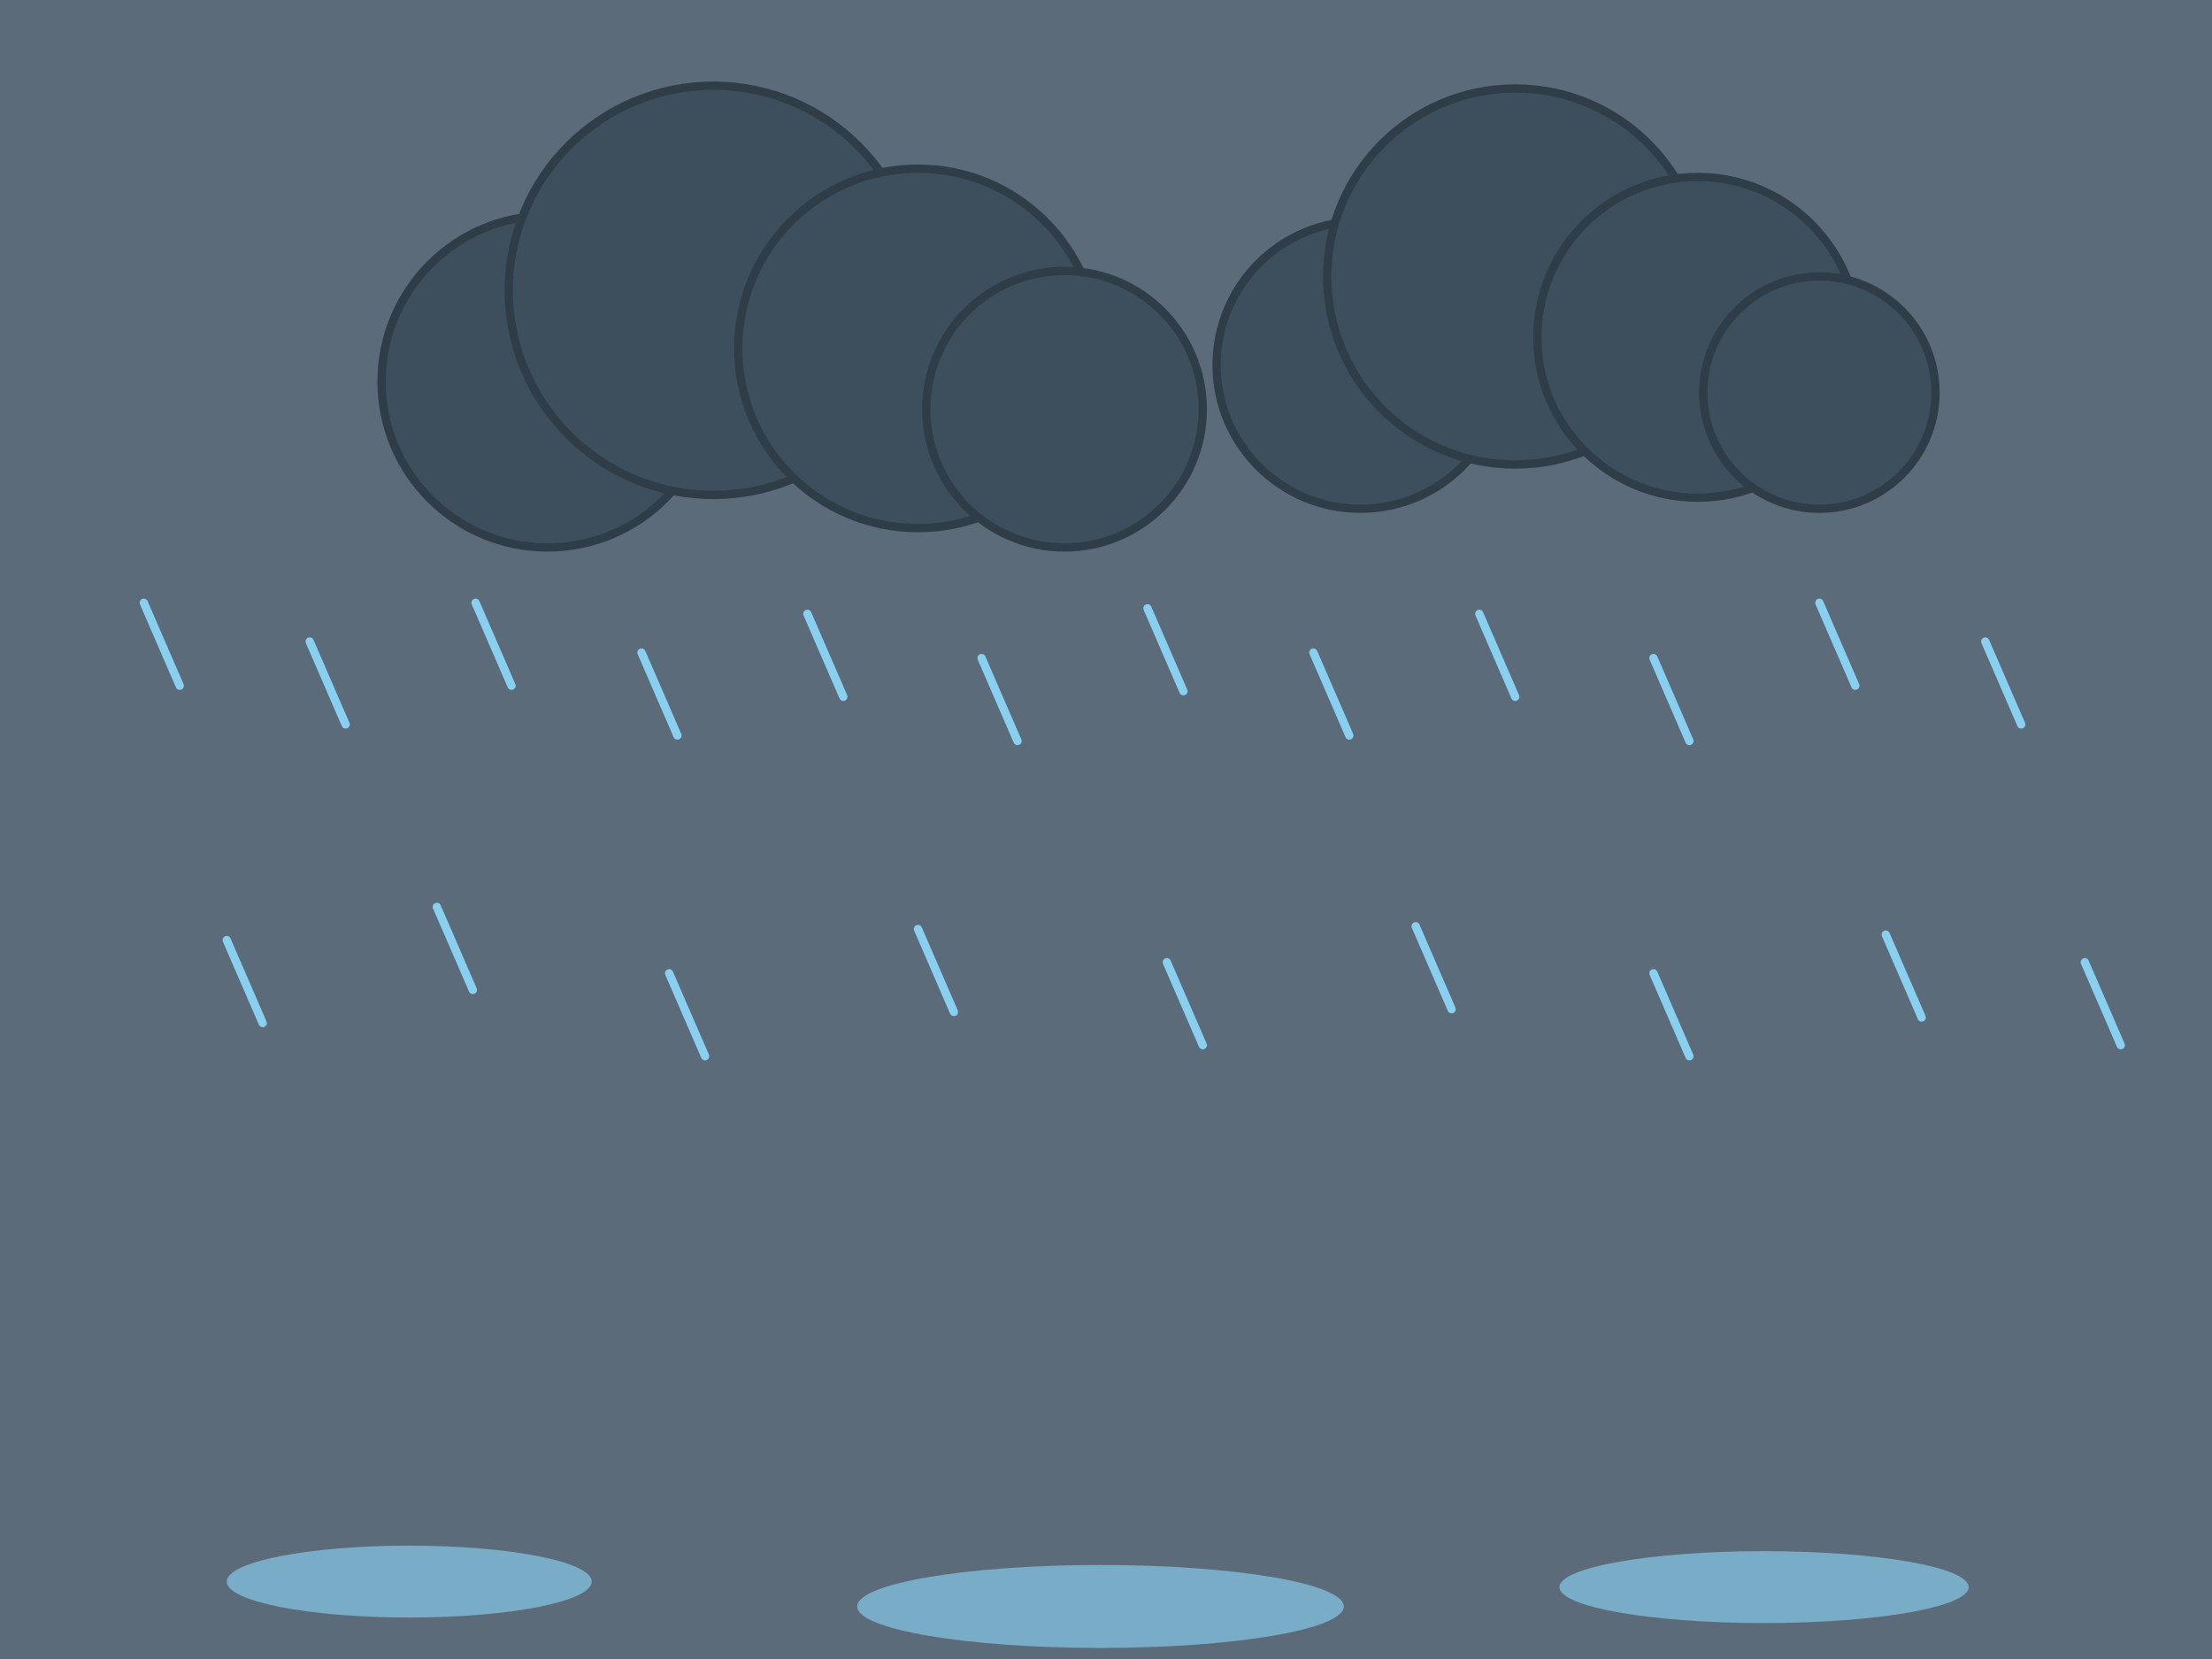
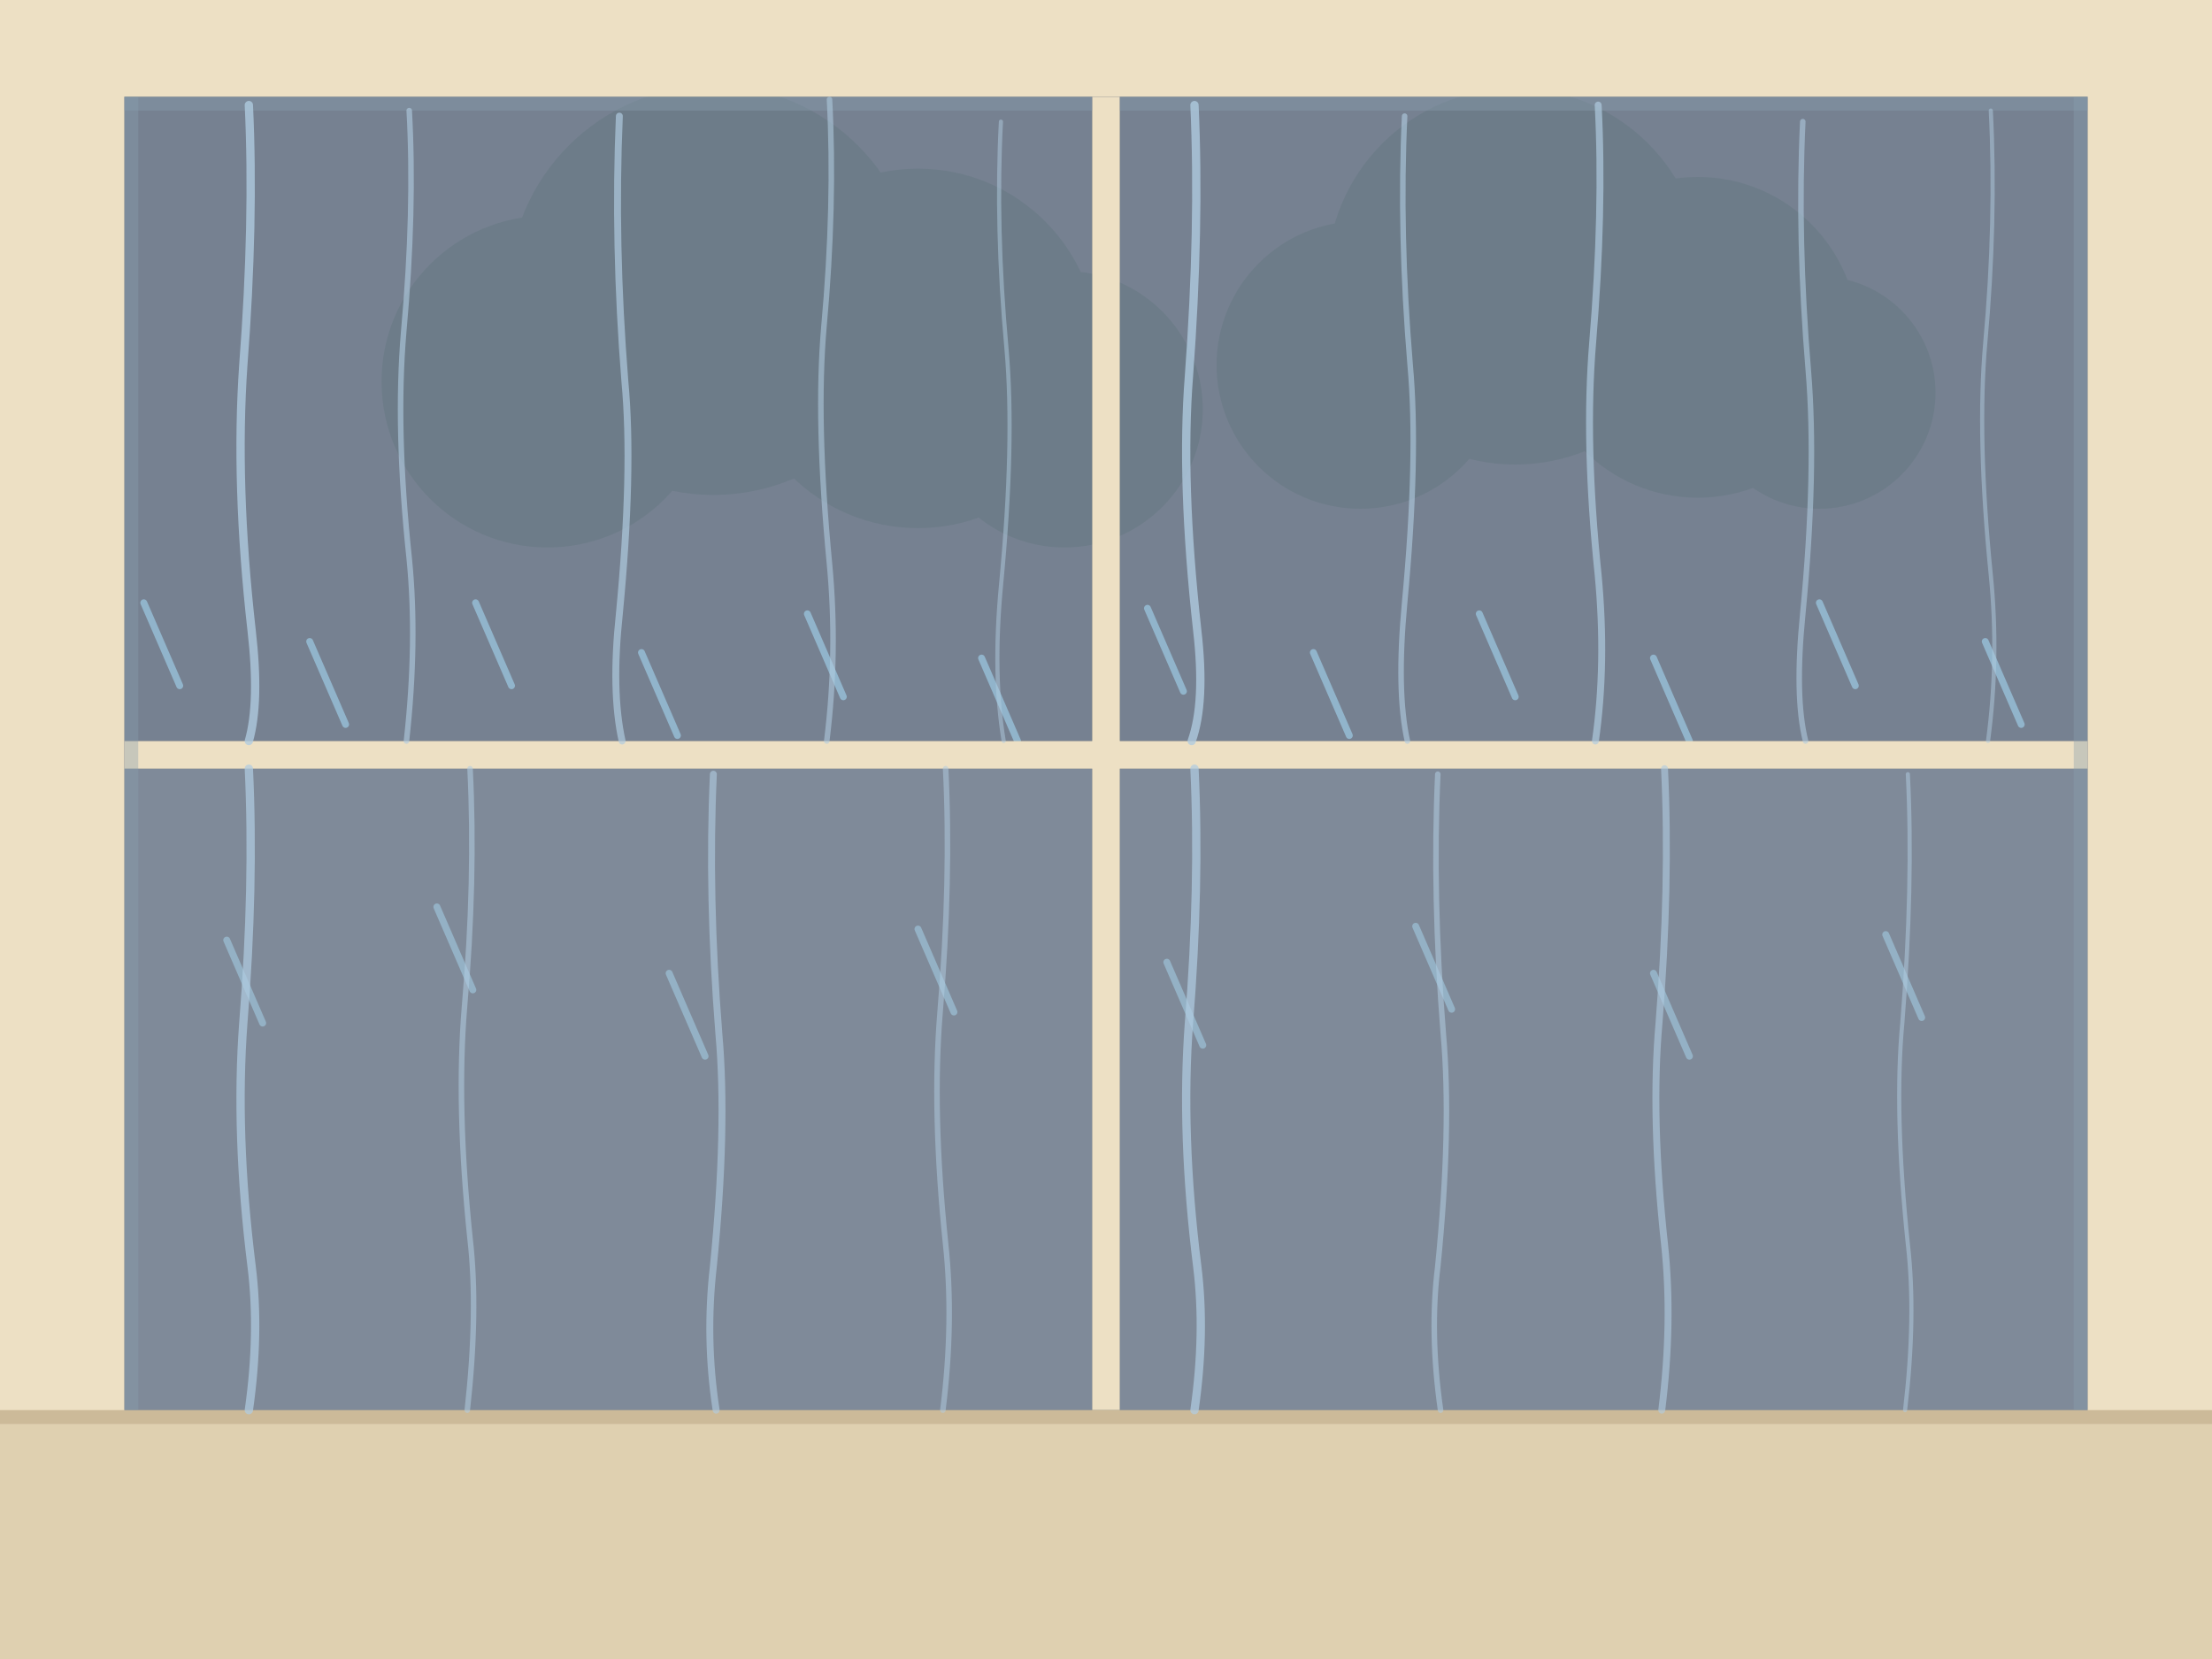
<svg xmlns="http://www.w3.org/2000/svg" viewBox="0 0 800 600">
-   <rect width="800" height="600" fill="#5C6B7A" />
-   <circle cx="198" cy="138" r="60" fill="#3D4F5C" stroke="#2E3D48" stroke-width="3" />
-   <circle cx="258" cy="105" r="74" fill="#3D4F5C" stroke="#2E3D48" stroke-width="3" />
-   <circle cx="332" cy="126" r="65" fill="#3D4F5C" stroke="#2E3D48" stroke-width="3" />
-   <circle cx="385" cy="148" r="50" fill="#3D4F5C" stroke="#2E3D48" stroke-width="3" />
-   <circle cx="492" cy="132" r="52" fill="#3D4F5C" stroke="#2E3D48" stroke-width="3" />
-   <circle cx="548" cy="100" r="68" fill="#3D4F5C" stroke="#2E3D48" stroke-width="3" />
-   <circle cx="614" cy="122" r="58" fill="#3D4F5C" stroke="#2E3D48" stroke-width="3" />
-   <circle cx="658" cy="142" r="42" fill="#3D4F5C" stroke="#2E3D48" stroke-width="3" />
-   <line x1="52" y1="218" x2="65" y2="248" stroke="#89CFF0" stroke-width="3" stroke-linecap="round" />
-   <line x1="112" y1="232" x2="125" y2="262" stroke="#89CFF0" stroke-width="3" stroke-linecap="round" />
-   <line x1="172" y1="218" x2="185" y2="248" stroke="#89CFF0" stroke-width="3" stroke-linecap="round" />
-   <line x1="232" y1="236" x2="245" y2="266" stroke="#89CFF0" stroke-width="3" stroke-linecap="round" />
-   <line x1="292" y1="222" x2="305" y2="252" stroke="#89CFF0" stroke-width="3" stroke-linecap="round" />
-   <line x1="355" y1="238" x2="368" y2="268" stroke="#89CFF0" stroke-width="3" stroke-linecap="round" />
-   <line x1="415" y1="220" x2="428" y2="250" stroke="#89CFF0" stroke-width="3" stroke-linecap="round" />
-   <line x1="475" y1="236" x2="488" y2="266" stroke="#89CFF0" stroke-width="3" stroke-linecap="round" />
-   <line x1="535" y1="222" x2="548" y2="252" stroke="#89CFF0" stroke-width="3" stroke-linecap="round" />
-   <line x1="598" y1="238" x2="611" y2="268" stroke="#89CFF0" stroke-width="3" stroke-linecap="round" />
-   <line x1="658" y1="218" x2="671" y2="248" stroke="#89CFF0" stroke-width="3" stroke-linecap="round" />
-   <line x1="718" y1="232" x2="731" y2="262" stroke="#89CFF0" stroke-width="3" stroke-linecap="round" />
-   <line x1="82" y1="340" x2="95" y2="370" stroke="#89CFF0" stroke-width="3" stroke-linecap="round" />
-   <line x1="158" y1="328" x2="171" y2="358" stroke="#89CFF0" stroke-width="3" stroke-linecap="round" />
-   <line x1="242" y1="352" x2="255" y2="382" stroke="#89CFF0" stroke-width="3" stroke-linecap="round" />
-   <line x1="332" y1="336" x2="345" y2="366" stroke="#89CFF0" stroke-width="3" stroke-linecap="round" />
-   <line x1="422" y1="348" x2="435" y2="378" stroke="#89CFF0" stroke-width="3" stroke-linecap="round" />
-   <line x1="512" y1="335" x2="525" y2="365" stroke="#89CFF0" stroke-width="3" stroke-linecap="round" />
-   <line x1="598" y1="352" x2="611" y2="382" stroke="#89CFF0" stroke-width="3" stroke-linecap="round" />
-   <line x1="682" y1="338" x2="695" y2="368" stroke="#89CFF0" stroke-width="3" stroke-linecap="round" />
-   <line x1="754" y1="348" x2="767" y2="378" stroke="#89CFF0" stroke-width="3" stroke-linecap="round" />
-   <ellipse cx="148" cy="572" rx="66" ry="13" fill="#89CFF0" opacity="0.65" />
-   <ellipse cx="398" cy="581" rx="88" ry="15" fill="#89CFF0" opacity="0.65" />
-   <ellipse cx="638" cy="574" rx="74" ry="13" fill="#89CFF0" opacity="0.65" />
+   <rect width="800" height="600" fill="#4A5568" />
+   <circle cx="198" cy="138" r="60" fill="#3D4F5C" />
+   <circle cx="258" cy="105" r="74" fill="#3D4F5C" />
+   <circle cx="332" cy="126" r="65" fill="#3D4F5C" />
+   <circle cx="385" cy="148" r="50" fill="#3D4F5C" />
+   <circle cx="492" cy="132" r="52" fill="#3D4F5C" />
+   <circle cx="548" cy="100" r="68" fill="#3D4F5C" />
+   <circle cx="614" cy="122" r="58" fill="#3D4F5C" />
+   <circle cx="658" cy="142" r="42" fill="#3D4F5C" />
+   <line x1="52" y1="218" x2="65" y2="248" stroke="#89CFF0" stroke-width="2.5" stroke-linecap="round" opacity="0.60" />
+   <line x1="112" y1="232" x2="125" y2="262" stroke="#89CFF0" stroke-width="2.5" stroke-linecap="round" opacity="0.60" />
+   <line x1="172" y1="218" x2="185" y2="248" stroke="#89CFF0" stroke-width="2.5" stroke-linecap="round" opacity="0.60" />
+   <line x1="232" y1="236" x2="245" y2="266" stroke="#89CFF0" stroke-width="2.5" stroke-linecap="round" opacity="0.60" />
+   <line x1="292" y1="222" x2="305" y2="252" stroke="#89CFF0" stroke-width="2.5" stroke-linecap="round" opacity="0.60" />
+   <line x1="355" y1="238" x2="368" y2="268" stroke="#89CFF0" stroke-width="2.5" stroke-linecap="round" opacity="0.60" />
+   <line x1="415" y1="220" x2="428" y2="250" stroke="#89CFF0" stroke-width="2.5" stroke-linecap="round" opacity="0.60" />
+   <line x1="475" y1="236" x2="488" y2="266" stroke="#89CFF0" stroke-width="2.5" stroke-linecap="round" opacity="0.60" />
+   <line x1="535" y1="222" x2="548" y2="252" stroke="#89CFF0" stroke-width="2.5" stroke-linecap="round" opacity="0.60" />
+   <line x1="598" y1="238" x2="611" y2="268" stroke="#89CFF0" stroke-width="2.5" stroke-linecap="round" opacity="0.60" />
+   <line x1="658" y1="218" x2="671" y2="248" stroke="#89CFF0" stroke-width="2.5" stroke-linecap="round" opacity="0.60" />
+   <line x1="718" y1="232" x2="731" y2="262" stroke="#89CFF0" stroke-width="2.5" stroke-linecap="round" opacity="0.60" />
+   <line x1="82" y1="340" x2="95" y2="370" stroke="#89CFF0" stroke-width="2.5" stroke-linecap="round" opacity="0.50" />
+   <line x1="158" y1="328" x2="171" y2="358" stroke="#89CFF0" stroke-width="2.5" stroke-linecap="round" opacity="0.50" />
+   <line x1="242" y1="352" x2="255" y2="382" stroke="#89CFF0" stroke-width="2.5" stroke-linecap="round" opacity="0.50" />
+   <line x1="332" y1="336" x2="345" y2="366" stroke="#89CFF0" stroke-width="2.5" stroke-linecap="round" opacity="0.50" />
+   <line x1="422" y1="348" x2="435" y2="378" stroke="#89CFF0" stroke-width="2.5" stroke-linecap="round" opacity="0.50" />
+   <line x1="512" y1="335" x2="525" y2="365" stroke="#89CFF0" stroke-width="2.5" stroke-linecap="round" opacity="0.50" />
+   <line x1="598" y1="352" x2="611" y2="382" stroke="#89CFF0" stroke-width="2.5" stroke-linecap="round" opacity="0.50" />
+   <line x1="682" y1="338" x2="695" y2="368" stroke="#89CFF0" stroke-width="2.5" stroke-linecap="round" opacity="0.50" />
+   <ellipse cx="148" cy="572" rx="66" ry="13" fill="#89CFF0" opacity="0.55" />
+   <ellipse cx="398" cy="581" rx="88" ry="15" fill="#89CFF0" opacity="0.55" />
+   <ellipse cx="638" cy="574" rx="74" ry="13" fill="#89CFF0" opacity="0.55" />
+   <rect x="45" y="35" width="350" height="233" fill="#DDE8F2" opacity="0.30" />
+   <rect x="405" y="35" width="350" height="233" fill="#DDE8F2" opacity="0.30" />
+   <rect x="45" y="278" width="350" height="232" fill="#DDE8F2" opacity="0.36" />
+   <rect x="405" y="278" width="350" height="232" fill="#DDE8F2" opacity="0.36" />
+   <rect x="0" y="0" width="800" height="35" fill="#EDE0C4" />
+   <rect x="0" y="0" width="45" height="600" fill="#EDE0C4" />
+   <rect x="755" y="0" width="45" height="600" fill="#EDE0C4" />
+   <rect x="395" y="35" width="10" height="475" fill="#EDE0C4" />
+   <rect x="45" y="268" width="710" height="10" fill="#EDE0C4" />
+   <rect x="0" y="510" width="800" height="90" fill="#DFD0B0" />
+   <rect x="0" y="510" width="800" height="5" fill="#C5B090" opacity="0.70" />
+   <rect x="45" y="35" width="350" height="5" fill="#8A9EAE" opacity="0.38" />
+   <rect x="405" y="35" width="350" height="5" fill="#8A9EAE" opacity="0.38" />
+   <rect x="45" y="35" width="5" height="475" fill="#8A9EAE" opacity="0.38" />
+   <rect x="750" y="35" width="5" height="475" fill="#8A9EAE" opacity="0.38" />
+   <path d="M 90  38 Q 92  80 88  132 Q 85  175 91  228 Q 94  254 90  268" stroke="#B0CCE0" stroke-width="3" fill="none" opacity="0.78" stroke-linecap="round" />
+   <path d="M 148 40 Q 150 76 146 120 Q 143 155 148 202 Q 151 232 147 268" stroke="#B0CCE0" stroke-width="2" fill="none" opacity="0.62" stroke-linecap="round" />
+   <path d="M 224 42 Q 222 88 226 138 Q 229 170 224 222 Q 221 250 225 268" stroke="#B0CCE0" stroke-width="2.5" fill="none" opacity="0.68" stroke-linecap="round" />
+   <path d="M 300 36 Q 302 74 298 118 Q 295 152 300 204 Q 303 236 299 268" stroke="#B0CCE0" stroke-width="2" fill="none" opacity="0.58" stroke-linecap="round" />
+   <path d="M 362 44 Q 360 82 364 126 Q 367 160 362 212 Q 359 244 363 268" stroke="#B0CCE0" stroke-width="1.5" fill="none" opacity="0.50" stroke-linecap="round" />
+   <path d="M 432 38 Q 434 82 430 136 Q 427 174 433 228 Q 436 254 431 268" stroke="#B0CCE0" stroke-width="3" fill="none" opacity="0.78" stroke-linecap="round" />
+   <path d="M 508 42 Q 506 84 510 132 Q 513 165 508 218 Q 505 250 509 268" stroke="#B0CCE0" stroke-width="2" fill="none" opacity="0.62" stroke-linecap="round" />
+   <path d="M 578 38 Q 580 76 576 124 Q 573 160 578 208 Q 581 240 577 268" stroke="#B0CCE0" stroke-width="2.5" fill="none" opacity="0.68" stroke-linecap="round" />
+   <path d="M 652 44 Q 650 86 654 134 Q 657 170 652 222 Q 649 252 653 268" stroke="#B0CCE0" stroke-width="2" fill="none" opacity="0.58" stroke-linecap="round" />
+   <path d="M 720 40 Q 722 80 718 124 Q 715 158 720 208 Q 723 238 719 268" stroke="#B0CCE0" stroke-width="1.5" fill="none" opacity="0.50" stroke-linecap="round" />
+   <path d="M 90  278 Q 92  320 88  370 Q 85  410 91  458 Q 94  482 90  510" stroke="#B0CCE0" stroke-width="3" fill="none" opacity="0.72" stroke-linecap="round" />
+   <path d="M 170 278 Q 172 318 168 364 Q 165 400 170 448 Q 173 474 169 510" stroke="#B0CCE0" stroke-width="2" fill="none" opacity="0.56" stroke-linecap="round" />
+   <path d="M 258 280 Q 256 324 260 374 Q 263 408 258 458 Q 255 484 259 510" stroke="#B0CCE0" stroke-width="2.5" fill="none" opacity="0.62" stroke-linecap="round" />
+   <path d="M 342 278 Q 344 318 340 366 Q 337 402 342 450 Q 345 478 341 510" stroke="#B0CCE0" stroke-width="2" fill="none" opacity="0.52" stroke-linecap="round" />
+   <path d="M 432 278 Q 434 320 430 370 Q 427 410 433 458 Q 436 482 432 510" stroke="#B0CCE0" stroke-width="3" fill="none" opacity="0.72" stroke-linecap="round" />
+   <path d="M 520 280 Q 518 324 522 374 Q 525 408 520 458 Q 517 482 521 510" stroke="#B0CCE0" stroke-width="2" fill="none" opacity="0.56" stroke-linecap="round" />
+   <path d="M 602 278 Q 604 320 600 370 Q 597 404 602 450 Q 605 478 601 510" stroke="#B0CCE0" stroke-width="2.5" fill="none" opacity="0.62" stroke-linecap="round" />
+   <path d="M 690 280 Q 692 320 688 370 Q 685 402 690 450 Q 693 476 689 510" stroke="#B0CCE0" stroke-width="1.5" fill="none" opacity="0.52" stroke-linecap="round" />
</svg>
